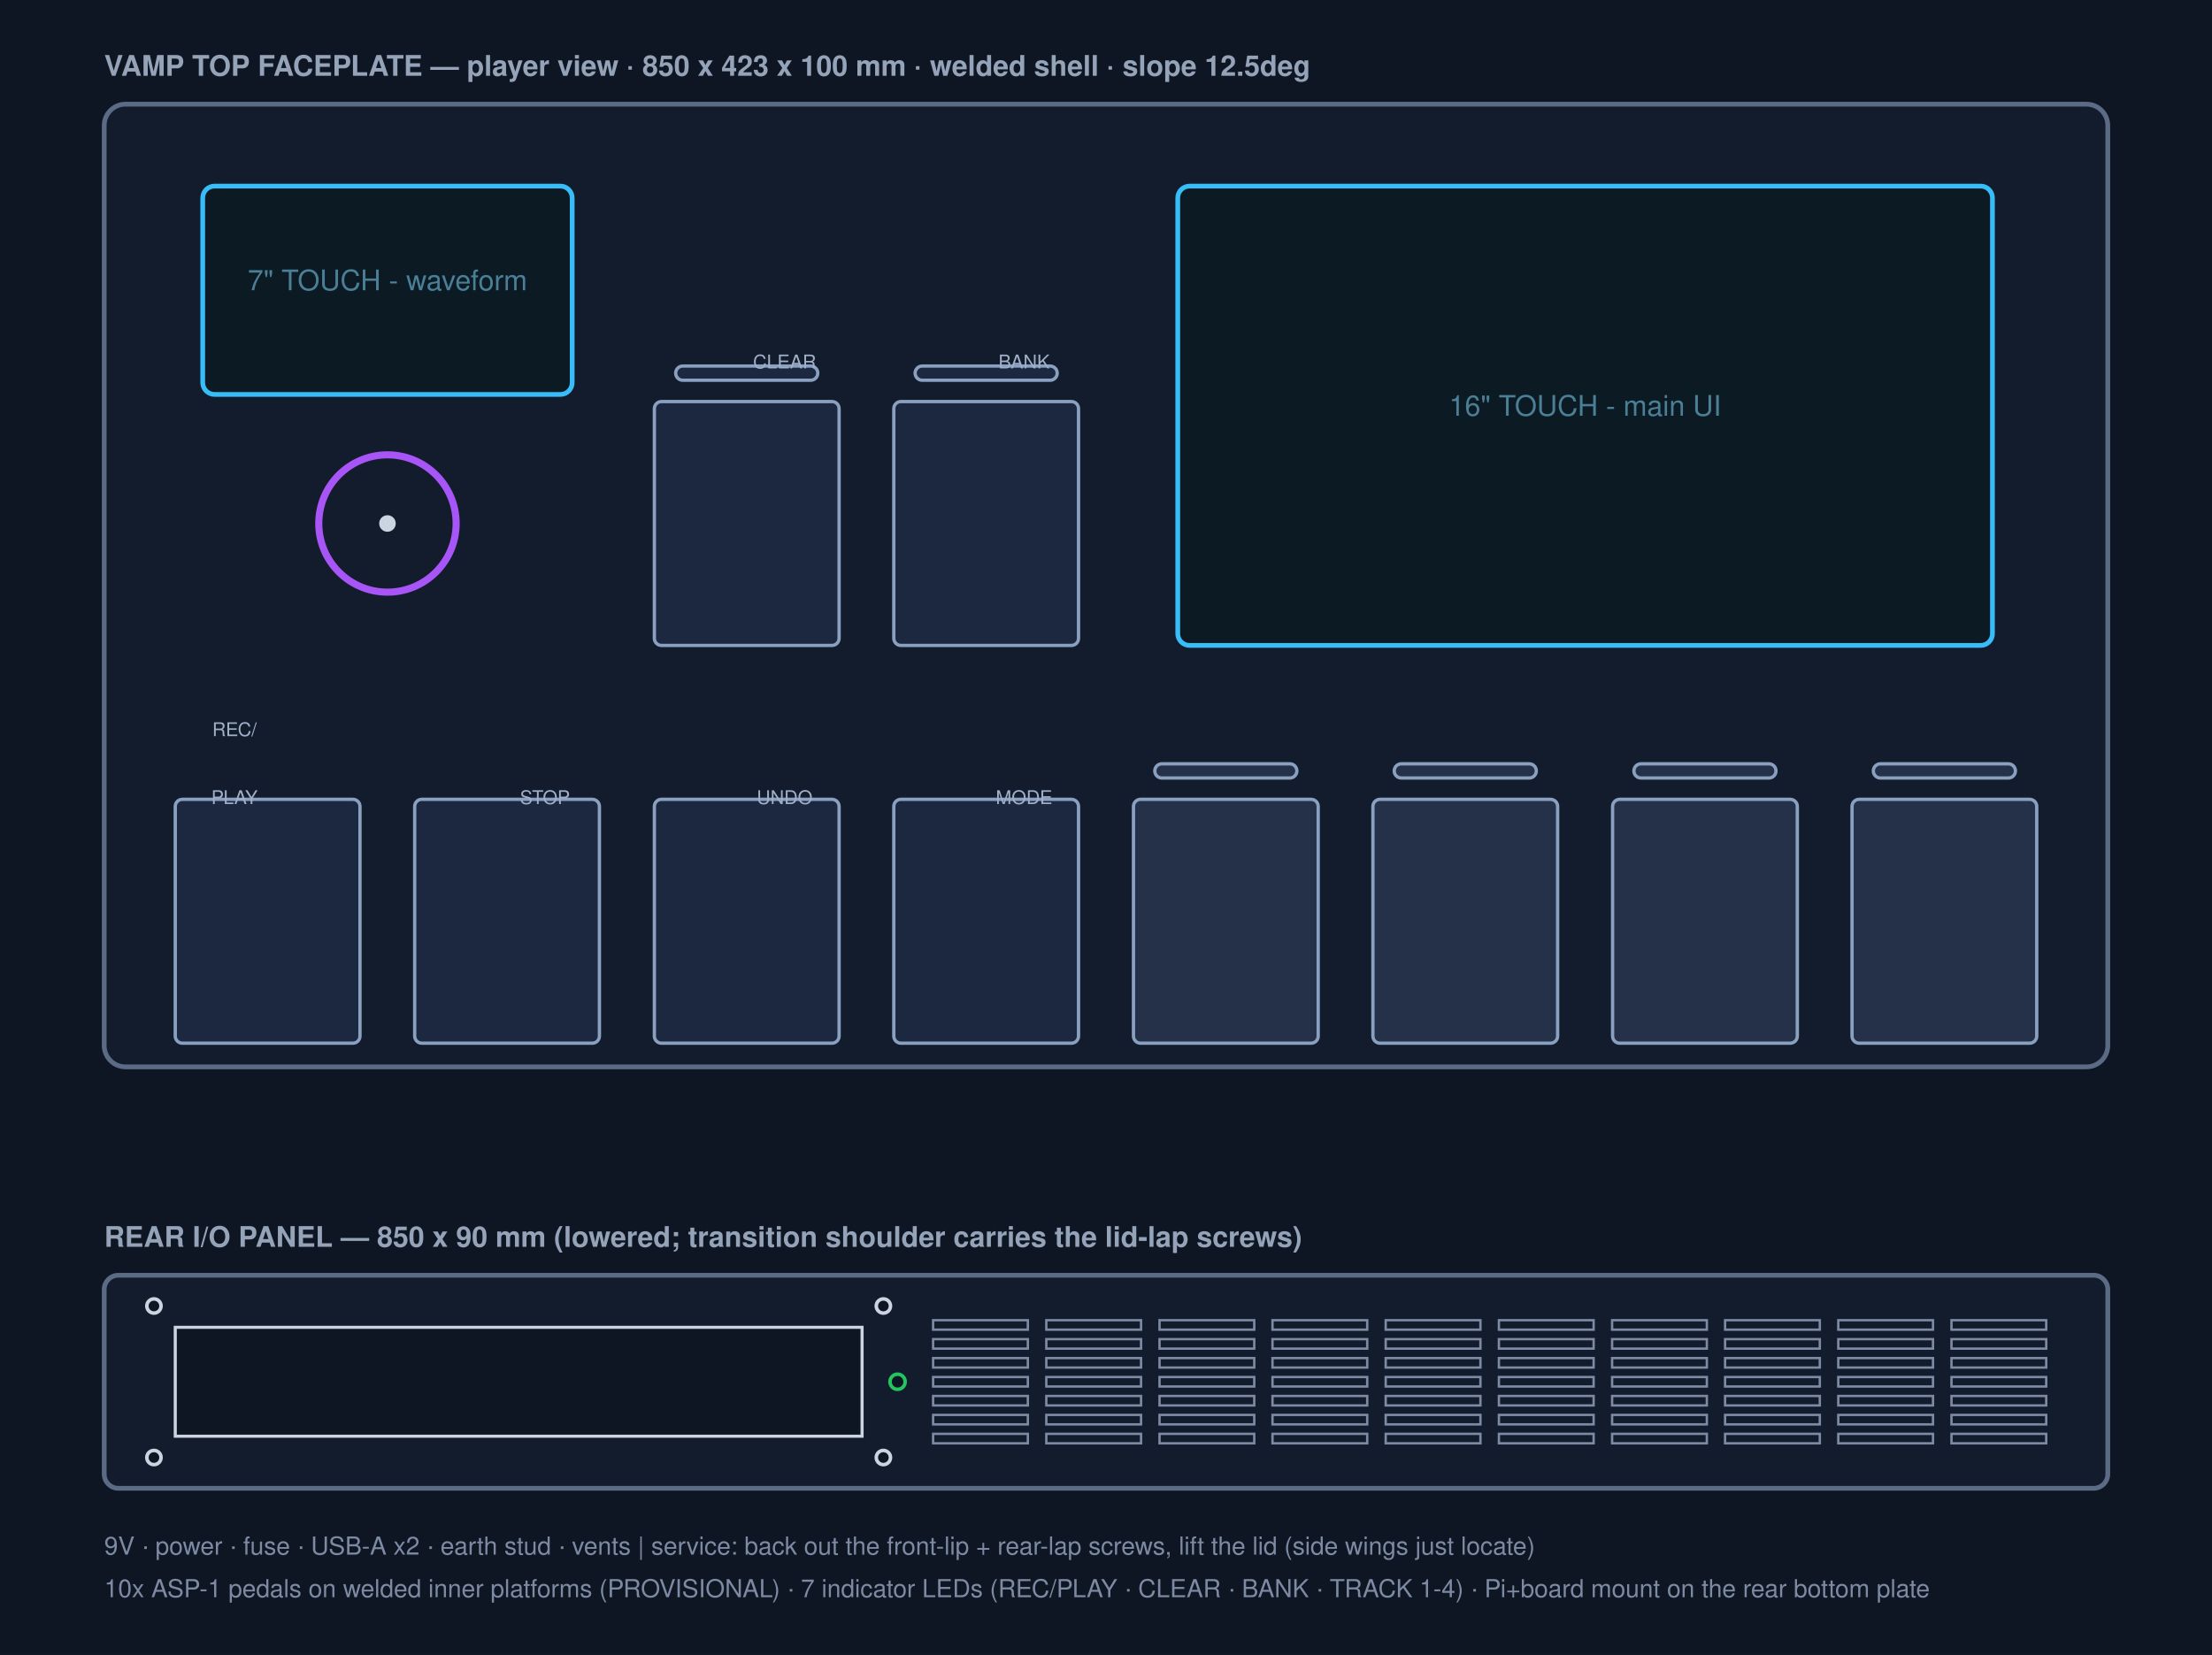
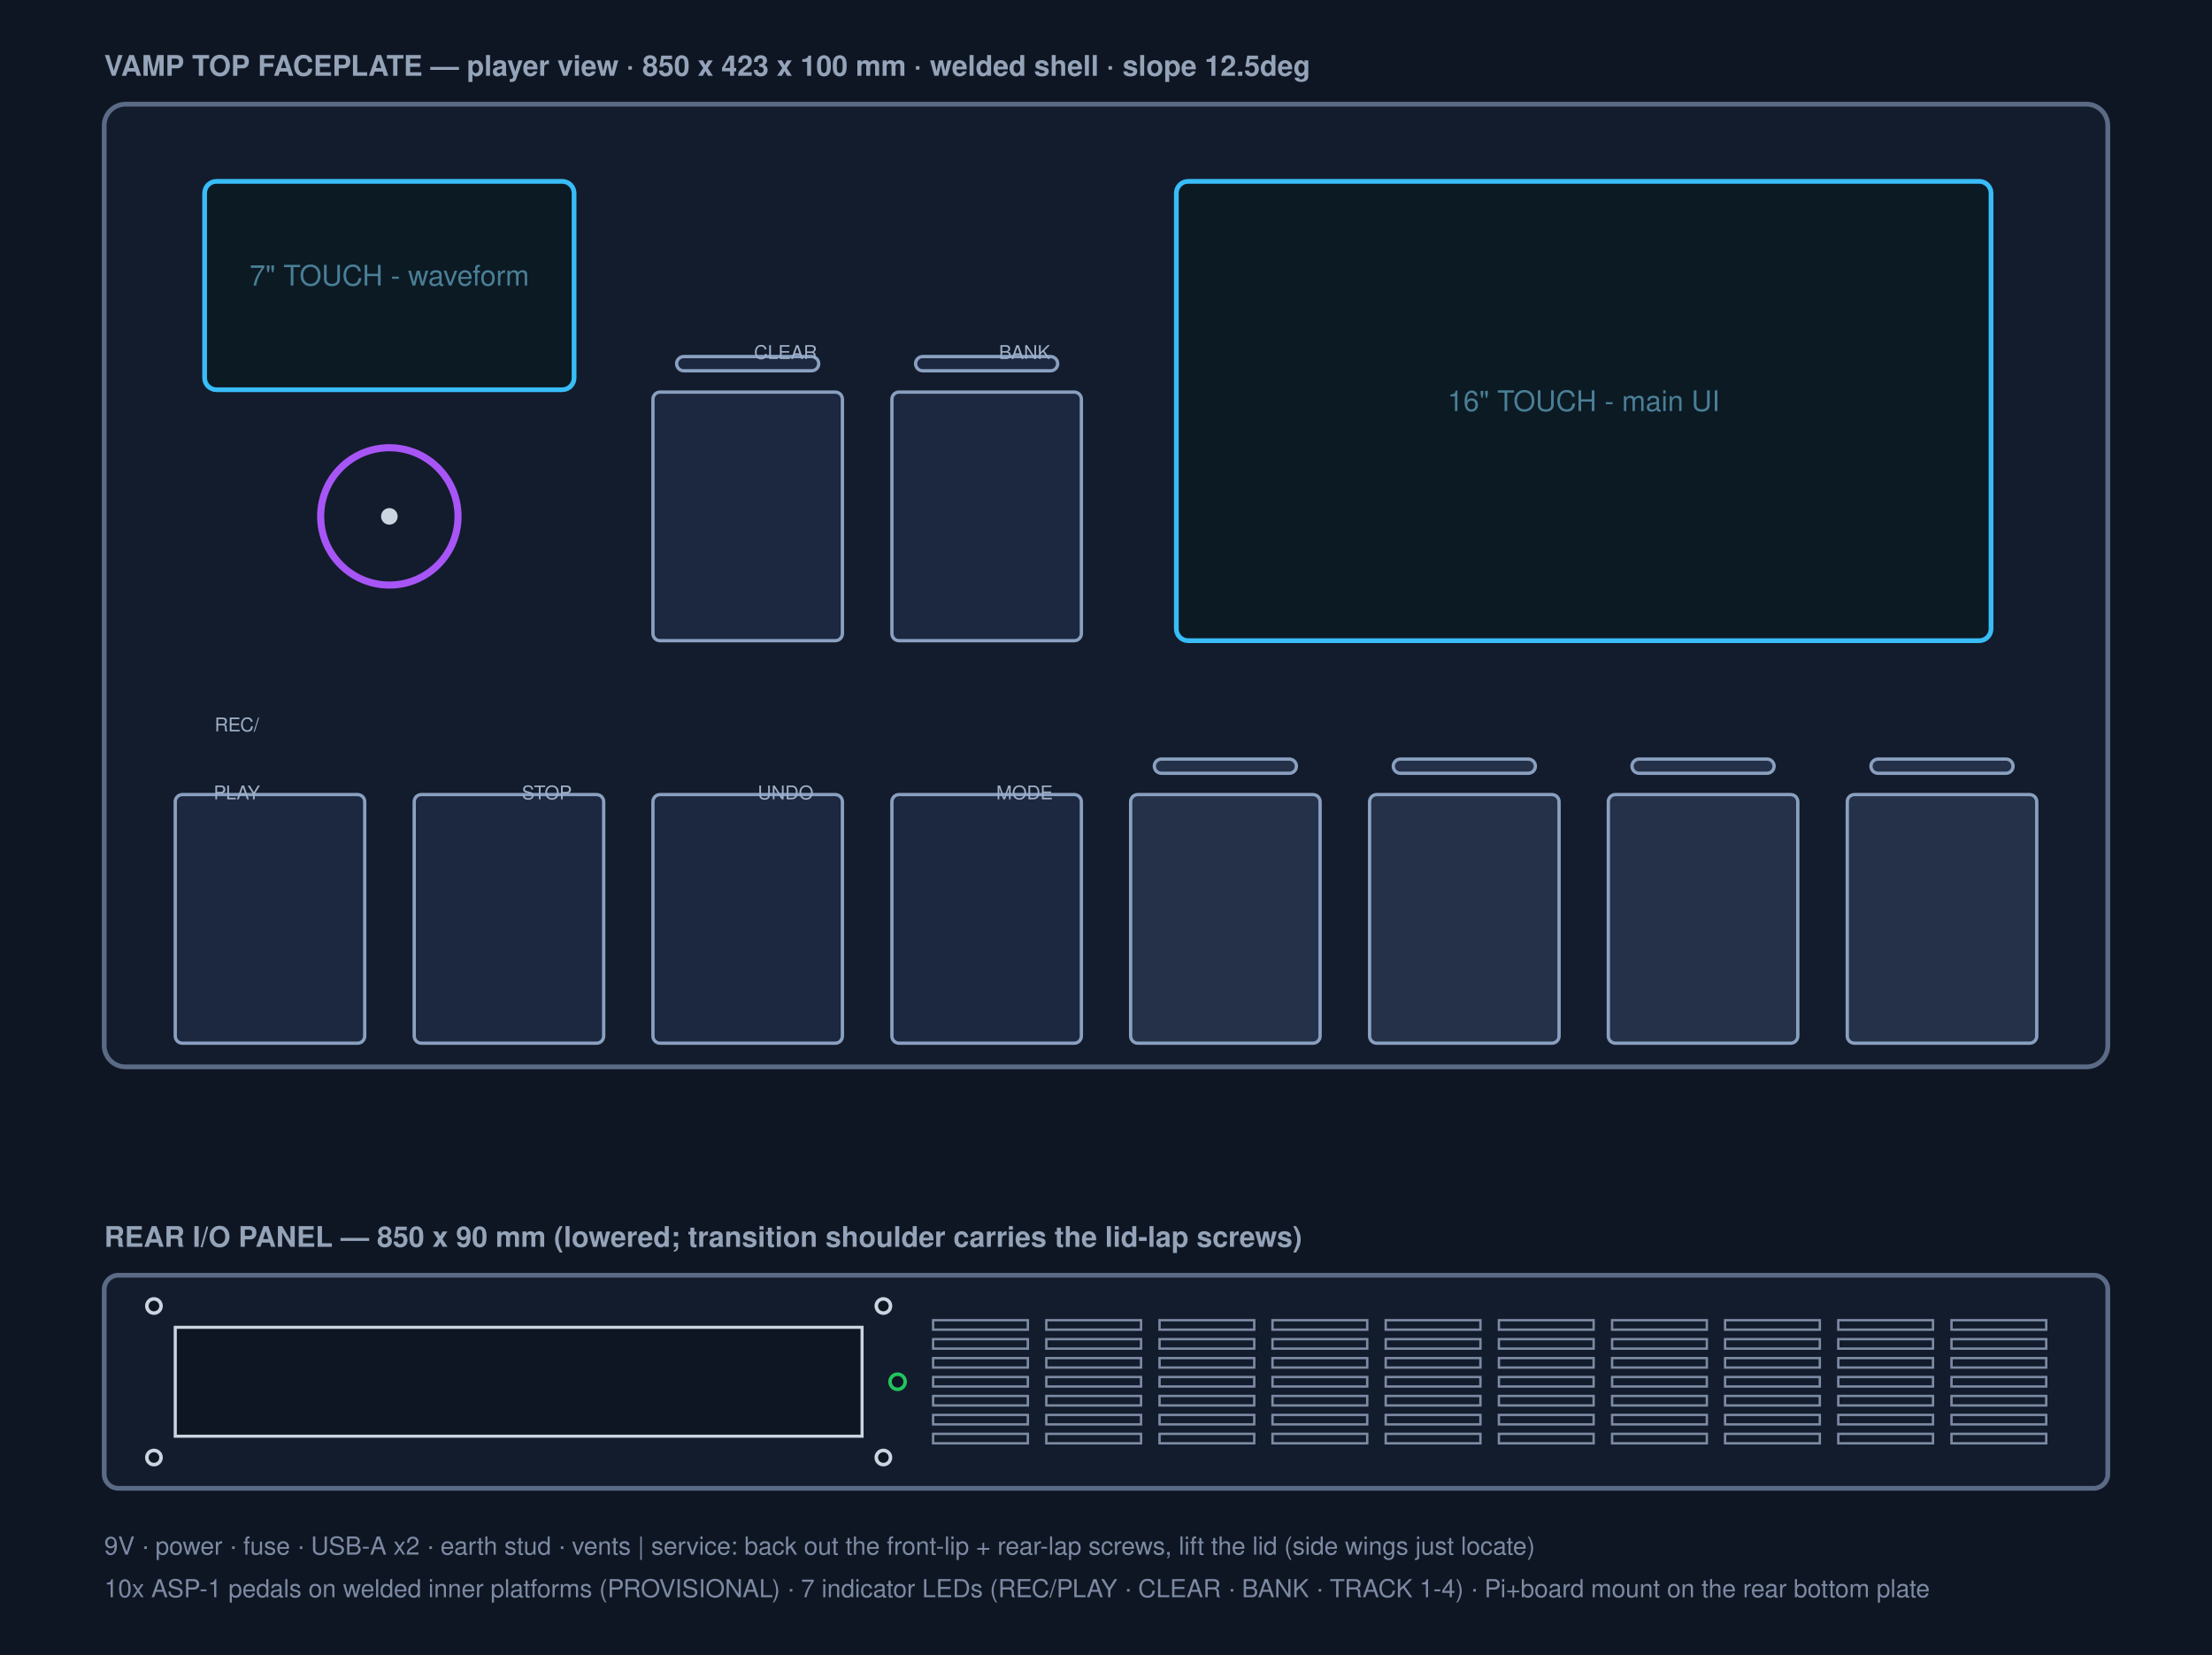
<svg xmlns="http://www.w3.org/2000/svg" viewBox="0 0 934 699" font-family="Helvetica,Arial,sans-serif">
  <rect width="934" height="699" fill="#0f1623" />
  <text x="44" y="32" fill="#94a3b8" font-size="12" font-weight="600">VAMP TOP FACEPLATE — player view · 850 x 423 x 100 mm · welded shell · slope 12.5deg</text>
  <rect x="44" y="44" width="846.0" height="406.6" rx="9" fill="#131c2c" stroke="#5b6b86" stroke-width="2" />
-   <rect x="74.0" y="337.6" width="78.0" height="103.0" rx="3" fill="#1c2740" stroke="#8aa0c0" stroke-width="1.4" />
-   <rect x="175.1" y="337.6" width="78.0" height="103.0" rx="3" fill="#1c2740" stroke="#8aa0c0" stroke-width="1.4" />
-   <rect x="276.3" y="337.6" width="78.0" height="103.0" rx="3" fill="#1c2740" stroke="#8aa0c0" stroke-width="1.4" />
-   <rect x="377.4" y="337.6" width="78.0" height="103.0" rx="3" fill="#1c2740" stroke="#8aa0c0" stroke-width="1.4" />
-   <rect x="478.6" y="337.6" width="78.0" height="103.0" rx="3" fill="#243149" stroke="#8aa0c0" stroke-width="1.4" />
-   <rect x="579.7" y="337.6" width="78.0" height="103.0" rx="3" fill="#243149" stroke="#8aa0c0" stroke-width="1.4" />
-   <rect x="680.9" y="337.6" width="78.0" height="103.0" rx="3" fill="#243149" stroke="#8aa0c0" stroke-width="1.4" />
-   <rect x="782.0" y="337.6" width="78.0" height="103.0" rx="3" fill="#243149" stroke="#8aa0c0" stroke-width="1.4" />
-   <rect x="276.3" y="169.6" width="78.0" height="103.0" rx="3" fill="#1c2740" stroke="#8aa0c0" stroke-width="1.4" />
-   <rect x="377.4" y="169.6" width="78.0" height="103.0" rx="3" fill="#1c2740" stroke="#8aa0c0" stroke-width="1.4" />
-   <rect x="487.6" y="322.6" width="60.0" height="6.0" rx="3" fill="#243149" stroke="#8aa0c0" stroke-width="1.4" />
-   <rect x="588.7" y="322.6" width="60.0" height="6.0" rx="3" fill="#243149" stroke="#8aa0c0" stroke-width="1.4" />
-   <rect x="689.9" y="322.6" width="60.0" height="6.0" rx="3" fill="#243149" stroke="#8aa0c0" stroke-width="1.4" />
-   <rect x="791.0" y="322.6" width="60.0" height="6.0" rx="3" fill="#243149" stroke="#8aa0c0" stroke-width="1.4" />
-   <rect x="285.3" y="154.6" width="60.0" height="6.0" rx="3" fill="#1c2740" stroke="#8aa0c0" stroke-width="1.4" />
-   <rect x="386.4" y="154.6" width="60.0" height="6.0" rx="3" fill="#1c2740" stroke="#8aa0c0" stroke-width="1.4" />
-   <rect x="85.6" y="78.6" width="156.0" height="88.0" rx="5" fill="#0c1a24" stroke="#38bdf8" stroke-width="2" />
-   <text x="163.6" y="122.6" fill="#4a7f96" font-size="12" text-anchor="middle">7" TOUCH - waveform</text>
-   <rect x="497.3" y="78.6" width="344.0" height="194.0" rx="5" fill="#0c1a24" stroke="#38bdf8" stroke-width="2" />
-   <text x="669.3" y="175.6" fill="#4a7f96" font-size="12" text-anchor="middle">16" TOUCH - main UI</text>
-   <circle cx="163.6" cy="221.1" r="29.0" fill="none" stroke="#a855f7" stroke-width="3" />
-   <circle cx="163.6" cy="221.1" r="3.5" fill="#cbd5e1" />
-   <text x="99.0" y="310.9" fill="#9fb0c8" font-size="8" text-anchor="middle">REC/</text>
-   <text x="99.0" y="339.6" fill="#9fb0c8" font-size="8" text-anchor="middle">PLAY</text>
-   <text x="230.1" y="339.6" fill="#9fb0c8" font-size="8" text-anchor="middle">STOP</text>
-   <text x="331.3" y="339.6" fill="#9fb0c8" font-size="8" text-anchor="middle">UNDO</text>
-   <text x="432.4" y="339.6" fill="#9fb0c8" font-size="8" text-anchor="middle">MODE</text>
-   <text x="331.3" y="155.6" fill="#9fb0c8" font-size="8" text-anchor="middle">CLEAR</text>
-   <text x="432.4" y="155.6" fill="#9fb0c8" font-size="8" text-anchor="middle">BANK</text>
+   <rect x="74.0" y="335.6" width="80.0" height="105.0" rx="3" fill="#1c2740" stroke="#8aa0c0" stroke-width="1.4" />
+   <rect x="174.9" y="335.6" width="80.0" height="105.0" rx="3" fill="#1c2740" stroke="#8aa0c0" stroke-width="1.4" />
+   <rect x="275.7" y="335.6" width="80.0" height="105.0" rx="3" fill="#1c2740" stroke="#8aa0c0" stroke-width="1.4" />
+   <rect x="376.6" y="335.6" width="80.0" height="105.0" rx="3" fill="#1c2740" stroke="#8aa0c0" stroke-width="1.4" />
+   <rect x="477.4" y="335.6" width="80.0" height="105.0" rx="3" fill="#243149" stroke="#8aa0c0" stroke-width="1.4" />
+   <rect x="578.3" y="335.6" width="80.0" height="105.0" rx="3" fill="#243149" stroke="#8aa0c0" stroke-width="1.4" />
+   <rect x="679.1" y="335.6" width="80.0" height="105.0" rx="3" fill="#243149" stroke="#8aa0c0" stroke-width="1.4" />
+   <rect x="780.0" y="335.6" width="80.0" height="105.0" rx="3" fill="#243149" stroke="#8aa0c0" stroke-width="1.4" />
+   <rect x="275.7" y="165.6" width="80.0" height="105.0" rx="3" fill="#1c2740" stroke="#8aa0c0" stroke-width="1.4" />
+   <rect x="376.6" y="165.6" width="80.0" height="105.0" rx="3" fill="#1c2740" stroke="#8aa0c0" stroke-width="1.4" />
+   <rect x="487.4" y="320.6" width="60.0" height="6.0" rx="3" fill="#243149" stroke="#8aa0c0" stroke-width="1.4" />
+   <rect x="588.3" y="320.6" width="60.0" height="6.0" rx="3" fill="#243149" stroke="#8aa0c0" stroke-width="1.4" />
+   <rect x="689.1" y="320.6" width="60.0" height="6.0" rx="3" fill="#243149" stroke="#8aa0c0" stroke-width="1.4" />
+   <rect x="790.0" y="320.6" width="60.0" height="6.0" rx="3" fill="#243149" stroke="#8aa0c0" stroke-width="1.4" />
+   <rect x="285.7" y="150.6" width="60.0" height="6.0" rx="3" fill="#1c2740" stroke="#8aa0c0" stroke-width="1.4" />
+   <rect x="386.6" y="150.6" width="60.0" height="6.0" rx="3" fill="#1c2740" stroke="#8aa0c0" stroke-width="1.4" />
+   <rect x="86.4" y="76.6" width="156.0" height="88.0" rx="5" fill="#0c1a24" stroke="#38bdf8" stroke-width="2" />
+   <text x="164.4" y="120.6" fill="#4a7f96" font-size="12" text-anchor="middle">7" TOUCH - waveform</text>
+   <rect x="496.7" y="76.6" width="344.0" height="194.0" rx="5" fill="#0c1a24" stroke="#38bdf8" stroke-width="2" />
+   <text x="668.7" y="173.6" fill="#4a7f96" font-size="12" text-anchor="middle">16" TOUCH - main UI</text>
+   <circle cx="164.4" cy="218.1" r="29.0" fill="none" stroke="#a855f7" stroke-width="3" />
+   <circle cx="164.4" cy="218.1" r="3.5" fill="#cbd5e1" />
+   <text x="100.0" y="308.9" fill="#9fb0c8" font-size="8" text-anchor="middle">REC/</text>
+   <text x="100.0" y="337.6" fill="#9fb0c8" font-size="8" text-anchor="middle">PLAY</text>
+   <text x="230.9" y="337.6" fill="#9fb0c8" font-size="8" text-anchor="middle">STOP</text>
+   <text x="331.7" y="337.6" fill="#9fb0c8" font-size="8" text-anchor="middle">UNDO</text>
+   <text x="432.6" y="337.6" fill="#9fb0c8" font-size="8" text-anchor="middle">MODE</text>
+   <text x="331.7" y="151.6" fill="#9fb0c8" font-size="8" text-anchor="middle">CLEAR</text>
+   <text x="432.6" y="151.6" fill="#9fb0c8" font-size="8" text-anchor="middle">BANK</text>
  <text x="44" y="526.6" fill="#94a3b8" font-size="12" font-weight="600">REAR I/O PANEL — 850 x 90 mm (lowered; transition shoulder carries the lid-lap screws)</text>
  <rect x="44" y="538.6" width="846.0" height="90.0" rx="6" fill="#131c2c" stroke="#5b6b86" stroke-width="2" />
  <rect x="74.0" y="560.6" width="290.0" height="46.0" fill="#0f1623" stroke="#cbd5e1" stroke-width="1.3" />
  <circle cx="65.0" cy="615.6" r="3.0" fill="#0f1623" stroke="#cbd5e1" stroke-width="1.5" />
  <circle cx="65.0" cy="551.6" r="3.0" fill="#0f1623" stroke="#cbd5e1" stroke-width="1.5" />
  <circle cx="373.0" cy="615.6" r="3.0" fill="#0f1623" stroke="#cbd5e1" stroke-width="1.5" />
  <circle cx="373.0" cy="551.6" r="3.0" fill="#0f1623" stroke="#cbd5e1" stroke-width="1.5" />
  <circle cx="379.0" cy="583.6" r="3.2" fill="#0f1623" stroke="#22c55e" stroke-width="1.5" />
  <rect x="394.0" y="605.6" width="40.0" height="4.0" fill="none" stroke="#7c8aa3" stroke-width="1" />
  <rect x="441.8" y="605.6" width="40.0" height="4.0" fill="none" stroke="#7c8aa3" stroke-width="1" />
  <rect x="489.6" y="605.6" width="40.0" height="4.0" fill="none" stroke="#7c8aa3" stroke-width="1" />
  <rect x="537.3" y="605.6" width="40.0" height="4.0" fill="none" stroke="#7c8aa3" stroke-width="1" />
  <rect x="585.1" y="605.6" width="40.0" height="4.0" fill="none" stroke="#7c8aa3" stroke-width="1" />
  <rect x="632.9" y="605.6" width="40.0" height="4.0" fill="none" stroke="#7c8aa3" stroke-width="1" />
  <rect x="680.7" y="605.6" width="40.0" height="4.0" fill="none" stroke="#7c8aa3" stroke-width="1" />
  <rect x="728.4" y="605.6" width="40.0" height="4.0" fill="none" stroke="#7c8aa3" stroke-width="1" />
  <rect x="776.2" y="605.6" width="40.0" height="4.0" fill="none" stroke="#7c8aa3" stroke-width="1" />
  <rect x="824.0" y="605.6" width="40.0" height="4.0" fill="none" stroke="#7c8aa3" stroke-width="1" />
  <rect x="394.0" y="597.6" width="40.0" height="4.0" fill="none" stroke="#7c8aa3" stroke-width="1" />
  <rect x="441.8" y="597.6" width="40.0" height="4.0" fill="none" stroke="#7c8aa3" stroke-width="1" />
  <rect x="489.6" y="597.6" width="40.0" height="4.0" fill="none" stroke="#7c8aa3" stroke-width="1" />
  <rect x="537.3" y="597.6" width="40.0" height="4.0" fill="none" stroke="#7c8aa3" stroke-width="1" />
  <rect x="585.1" y="597.6" width="40.0" height="4.0" fill="none" stroke="#7c8aa3" stroke-width="1" />
  <rect x="632.9" y="597.6" width="40.0" height="4.0" fill="none" stroke="#7c8aa3" stroke-width="1" />
  <rect x="680.7" y="597.6" width="40.0" height="4.0" fill="none" stroke="#7c8aa3" stroke-width="1" />
  <rect x="728.4" y="597.6" width="40.0" height="4.0" fill="none" stroke="#7c8aa3" stroke-width="1" />
  <rect x="776.2" y="597.6" width="40.0" height="4.0" fill="none" stroke="#7c8aa3" stroke-width="1" />
  <rect x="824.0" y="597.6" width="40.0" height="4.0" fill="none" stroke="#7c8aa3" stroke-width="1" />
  <rect x="394.0" y="589.6" width="40.0" height="4.0" fill="none" stroke="#7c8aa3" stroke-width="1" />
  <rect x="441.8" y="589.6" width="40.0" height="4.0" fill="none" stroke="#7c8aa3" stroke-width="1" />
  <rect x="489.6" y="589.6" width="40.0" height="4.0" fill="none" stroke="#7c8aa3" stroke-width="1" />
  <rect x="537.3" y="589.6" width="40.0" height="4.0" fill="none" stroke="#7c8aa3" stroke-width="1" />
  <rect x="585.1" y="589.6" width="40.0" height="4.0" fill="none" stroke="#7c8aa3" stroke-width="1" />
  <rect x="632.9" y="589.6" width="40.0" height="4.0" fill="none" stroke="#7c8aa3" stroke-width="1" />
  <rect x="680.7" y="589.6" width="40.0" height="4.0" fill="none" stroke="#7c8aa3" stroke-width="1" />
  <rect x="728.4" y="589.6" width="40.0" height="4.0" fill="none" stroke="#7c8aa3" stroke-width="1" />
  <rect x="776.2" y="589.6" width="40.0" height="4.0" fill="none" stroke="#7c8aa3" stroke-width="1" />
  <rect x="824.0" y="589.6" width="40.0" height="4.0" fill="none" stroke="#7c8aa3" stroke-width="1" />
  <rect x="394.0" y="581.6" width="40.0" height="4.0" fill="none" stroke="#7c8aa3" stroke-width="1" />
  <rect x="441.8" y="581.6" width="40.0" height="4.0" fill="none" stroke="#7c8aa3" stroke-width="1" />
  <rect x="489.6" y="581.6" width="40.0" height="4.0" fill="none" stroke="#7c8aa3" stroke-width="1" />
  <rect x="537.3" y="581.6" width="40.0" height="4.0" fill="none" stroke="#7c8aa3" stroke-width="1" />
  <rect x="585.1" y="581.6" width="40.0" height="4.0" fill="none" stroke="#7c8aa3" stroke-width="1" />
  <rect x="632.9" y="581.6" width="40.0" height="4.0" fill="none" stroke="#7c8aa3" stroke-width="1" />
  <rect x="680.7" y="581.6" width="40.0" height="4.0" fill="none" stroke="#7c8aa3" stroke-width="1" />
  <rect x="728.4" y="581.6" width="40.0" height="4.0" fill="none" stroke="#7c8aa3" stroke-width="1" />
  <rect x="776.2" y="581.6" width="40.0" height="4.0" fill="none" stroke="#7c8aa3" stroke-width="1" />
  <rect x="824.0" y="581.6" width="40.0" height="4.0" fill="none" stroke="#7c8aa3" stroke-width="1" />
  <rect x="394.0" y="573.6" width="40.0" height="4.0" fill="none" stroke="#7c8aa3" stroke-width="1" />
  <rect x="441.8" y="573.6" width="40.0" height="4.0" fill="none" stroke="#7c8aa3" stroke-width="1" />
  <rect x="489.6" y="573.6" width="40.0" height="4.0" fill="none" stroke="#7c8aa3" stroke-width="1" />
  <rect x="537.3" y="573.6" width="40.0" height="4.0" fill="none" stroke="#7c8aa3" stroke-width="1" />
  <rect x="585.1" y="573.6" width="40.0" height="4.0" fill="none" stroke="#7c8aa3" stroke-width="1" />
  <rect x="632.9" y="573.6" width="40.0" height="4.0" fill="none" stroke="#7c8aa3" stroke-width="1" />
  <rect x="680.7" y="573.6" width="40.0" height="4.0" fill="none" stroke="#7c8aa3" stroke-width="1" />
  <rect x="728.4" y="573.6" width="40.0" height="4.0" fill="none" stroke="#7c8aa3" stroke-width="1" />
  <rect x="776.2" y="573.6" width="40.0" height="4.0" fill="none" stroke="#7c8aa3" stroke-width="1" />
  <rect x="824.0" y="573.6" width="40.0" height="4.0" fill="none" stroke="#7c8aa3" stroke-width="1" />
  <rect x="394.0" y="565.6" width="40.0" height="4.0" fill="none" stroke="#7c8aa3" stroke-width="1" />
  <rect x="441.8" y="565.6" width="40.0" height="4.0" fill="none" stroke="#7c8aa3" stroke-width="1" />
  <rect x="489.6" y="565.6" width="40.0" height="4.0" fill="none" stroke="#7c8aa3" stroke-width="1" />
  <rect x="537.3" y="565.6" width="40.0" height="4.0" fill="none" stroke="#7c8aa3" stroke-width="1" />
  <rect x="585.1" y="565.6" width="40.0" height="4.0" fill="none" stroke="#7c8aa3" stroke-width="1" />
  <rect x="632.9" y="565.6" width="40.0" height="4.0" fill="none" stroke="#7c8aa3" stroke-width="1" />
  <rect x="680.7" y="565.6" width="40.0" height="4.0" fill="none" stroke="#7c8aa3" stroke-width="1" />
  <rect x="728.4" y="565.6" width="40.0" height="4.0" fill="none" stroke="#7c8aa3" stroke-width="1" />
  <rect x="776.2" y="565.6" width="40.0" height="4.0" fill="none" stroke="#7c8aa3" stroke-width="1" />
  <rect x="824.0" y="565.6" width="40.0" height="4.0" fill="none" stroke="#7c8aa3" stroke-width="1" />
  <rect x="394.0" y="557.6" width="40.0" height="4.0" fill="none" stroke="#7c8aa3" stroke-width="1" />
  <rect x="441.8" y="557.6" width="40.0" height="4.0" fill="none" stroke="#7c8aa3" stroke-width="1" />
  <rect x="489.6" y="557.6" width="40.0" height="4.0" fill="none" stroke="#7c8aa3" stroke-width="1" />
  <rect x="537.3" y="557.6" width="40.0" height="4.0" fill="none" stroke="#7c8aa3" stroke-width="1" />
  <rect x="585.1" y="557.6" width="40.0" height="4.0" fill="none" stroke="#7c8aa3" stroke-width="1" />
  <rect x="632.9" y="557.6" width="40.0" height="4.0" fill="none" stroke="#7c8aa3" stroke-width="1" />
  <rect x="680.7" y="557.6" width="40.0" height="4.0" fill="none" stroke="#7c8aa3" stroke-width="1" />
  <rect x="728.4" y="557.6" width="40.0" height="4.0" fill="none" stroke="#7c8aa3" stroke-width="1" />
  <rect x="776.2" y="557.6" width="40.0" height="4.0" fill="none" stroke="#7c8aa3" stroke-width="1" />
  <rect x="824.0" y="557.6" width="40.0" height="4.0" fill="none" stroke="#7c8aa3" stroke-width="1" />
  <text x="44" y="656.6" fill="#7c8aa3" font-size="10.5">9V · power · fuse · USB-A x2 · earth stud · vents   |   service: back out the front-lip + rear-lap screws, lift the lid (side wings just locate)</text>
  <text x="44" y="674.6" fill="#7c8aa3" font-size="10.5">10x ASP-1 pedals on welded inner platforms (PROVISIONAL) · 7 indicator LEDs (REC/PLAY · CLEAR · BANK · TRACK 1-4) · Pi+board mount on the rear bottom plate</text>
</svg>
